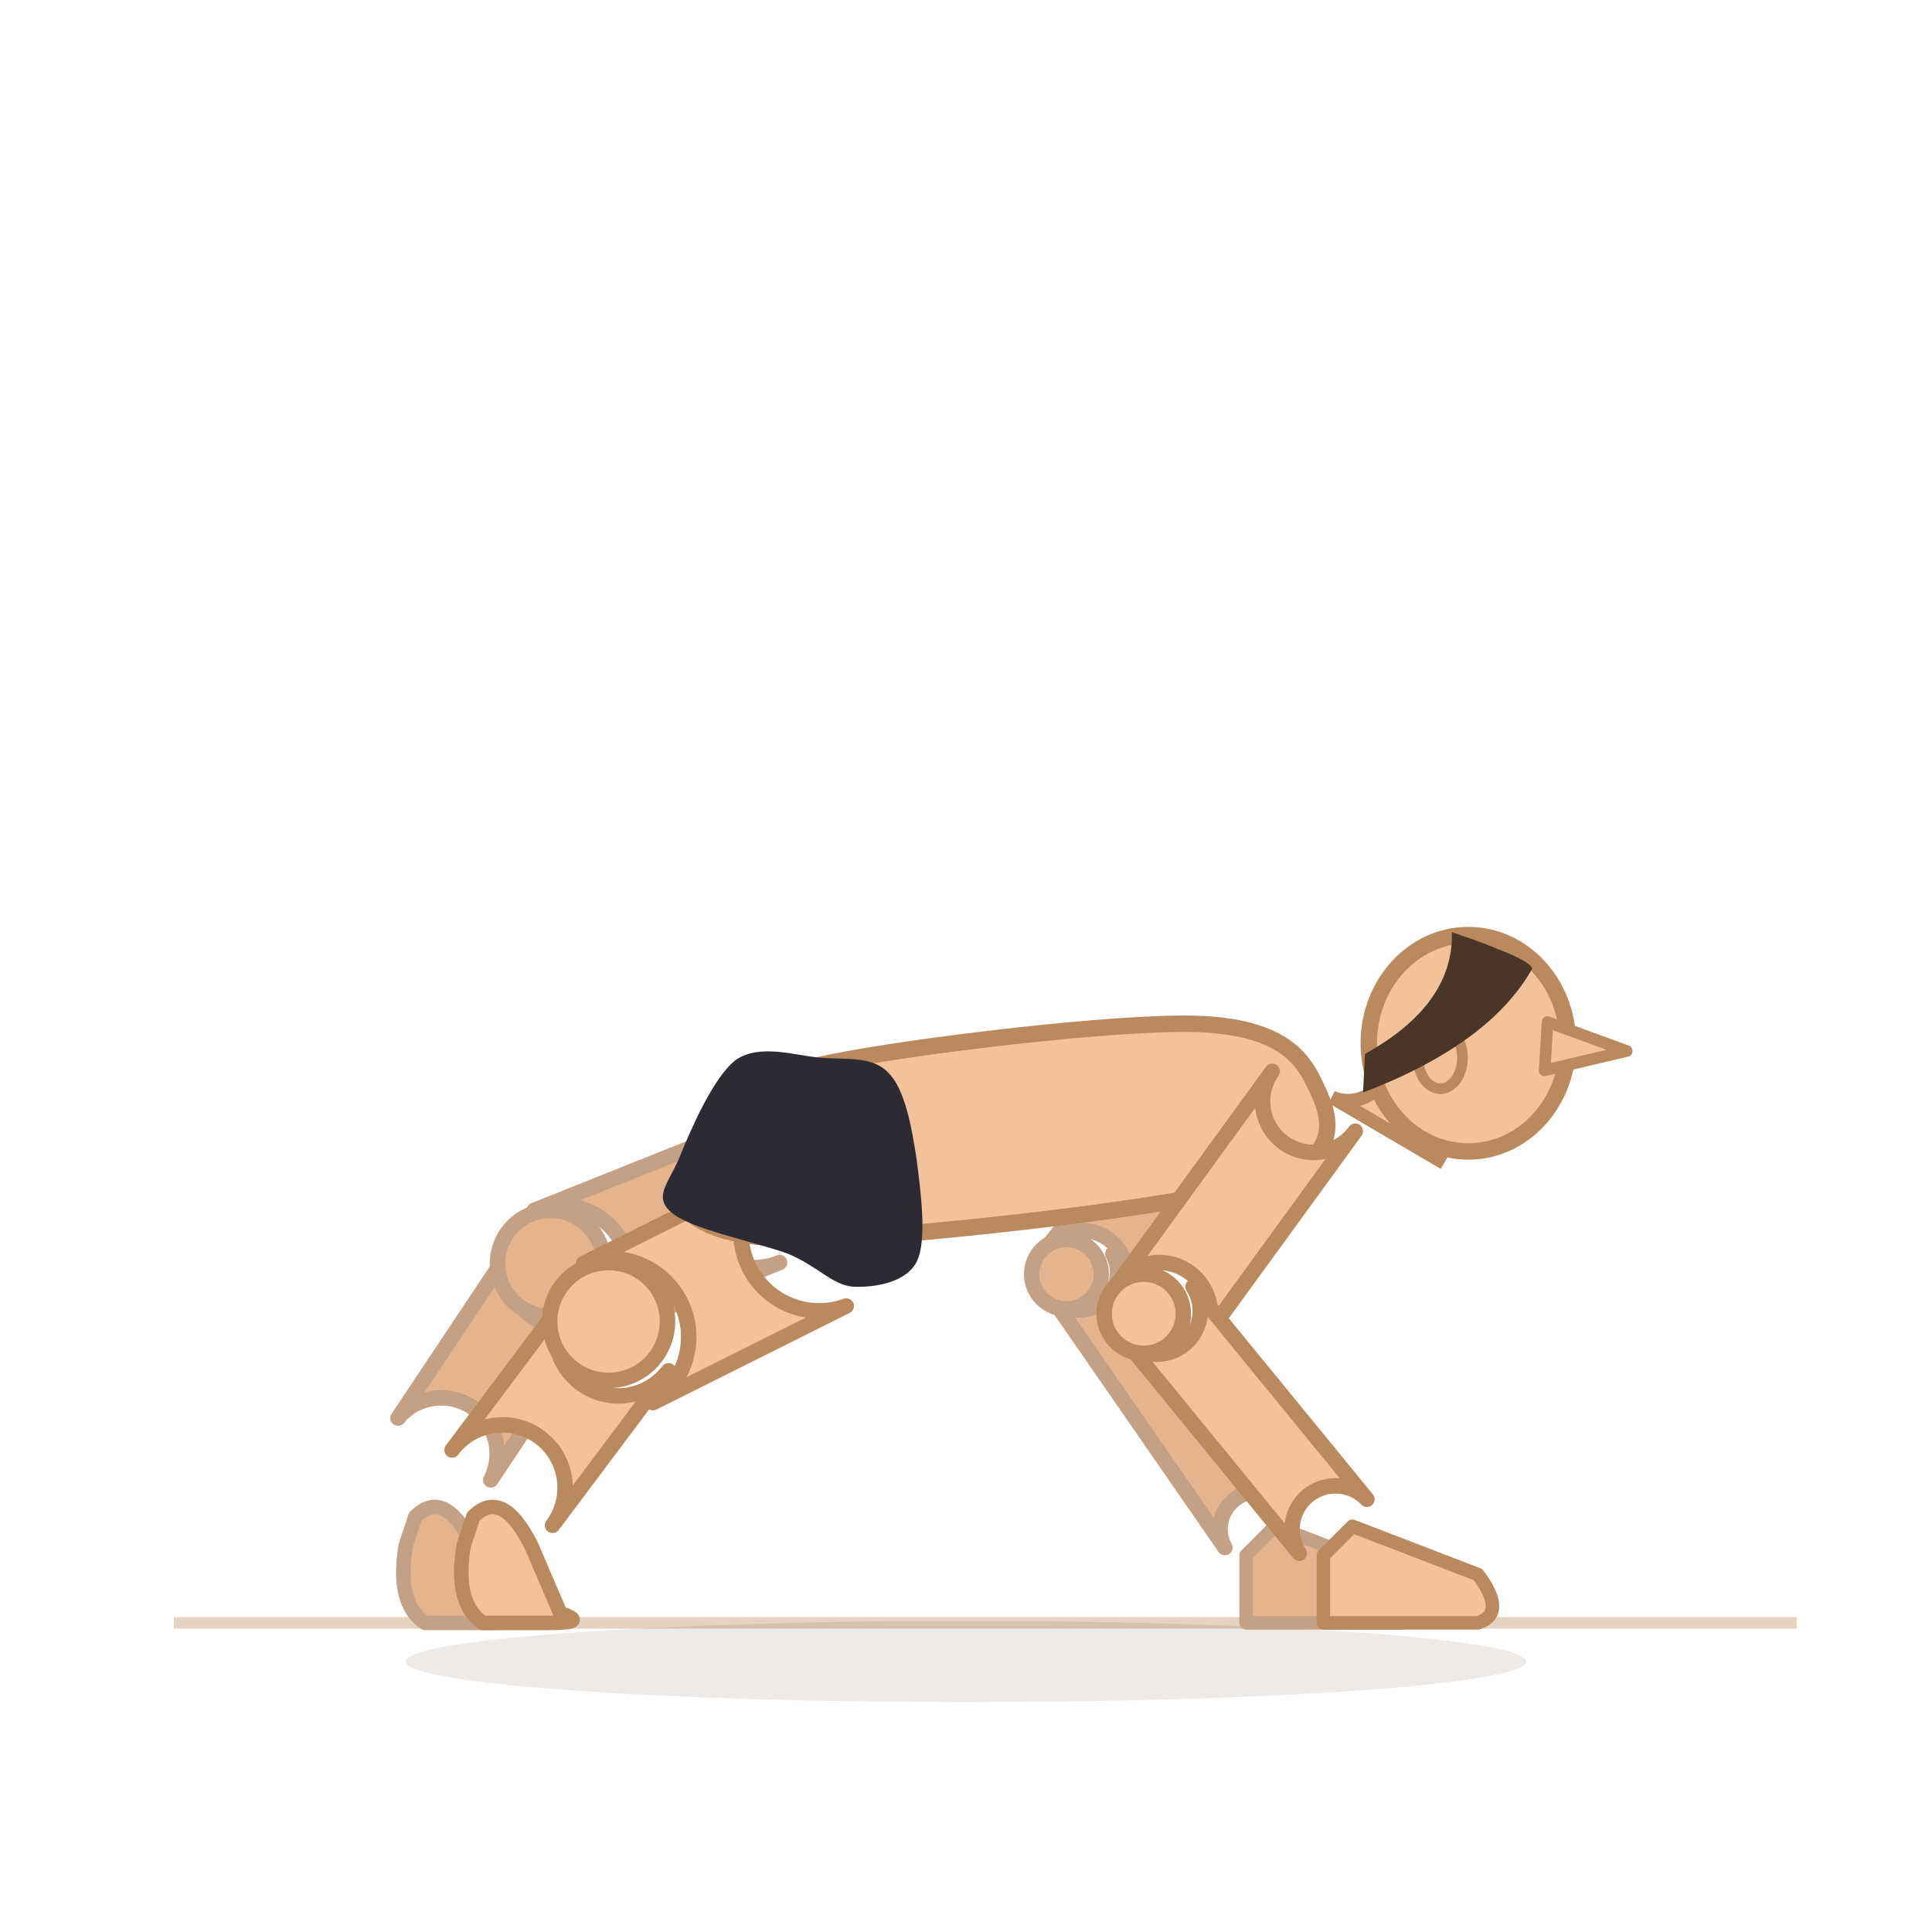
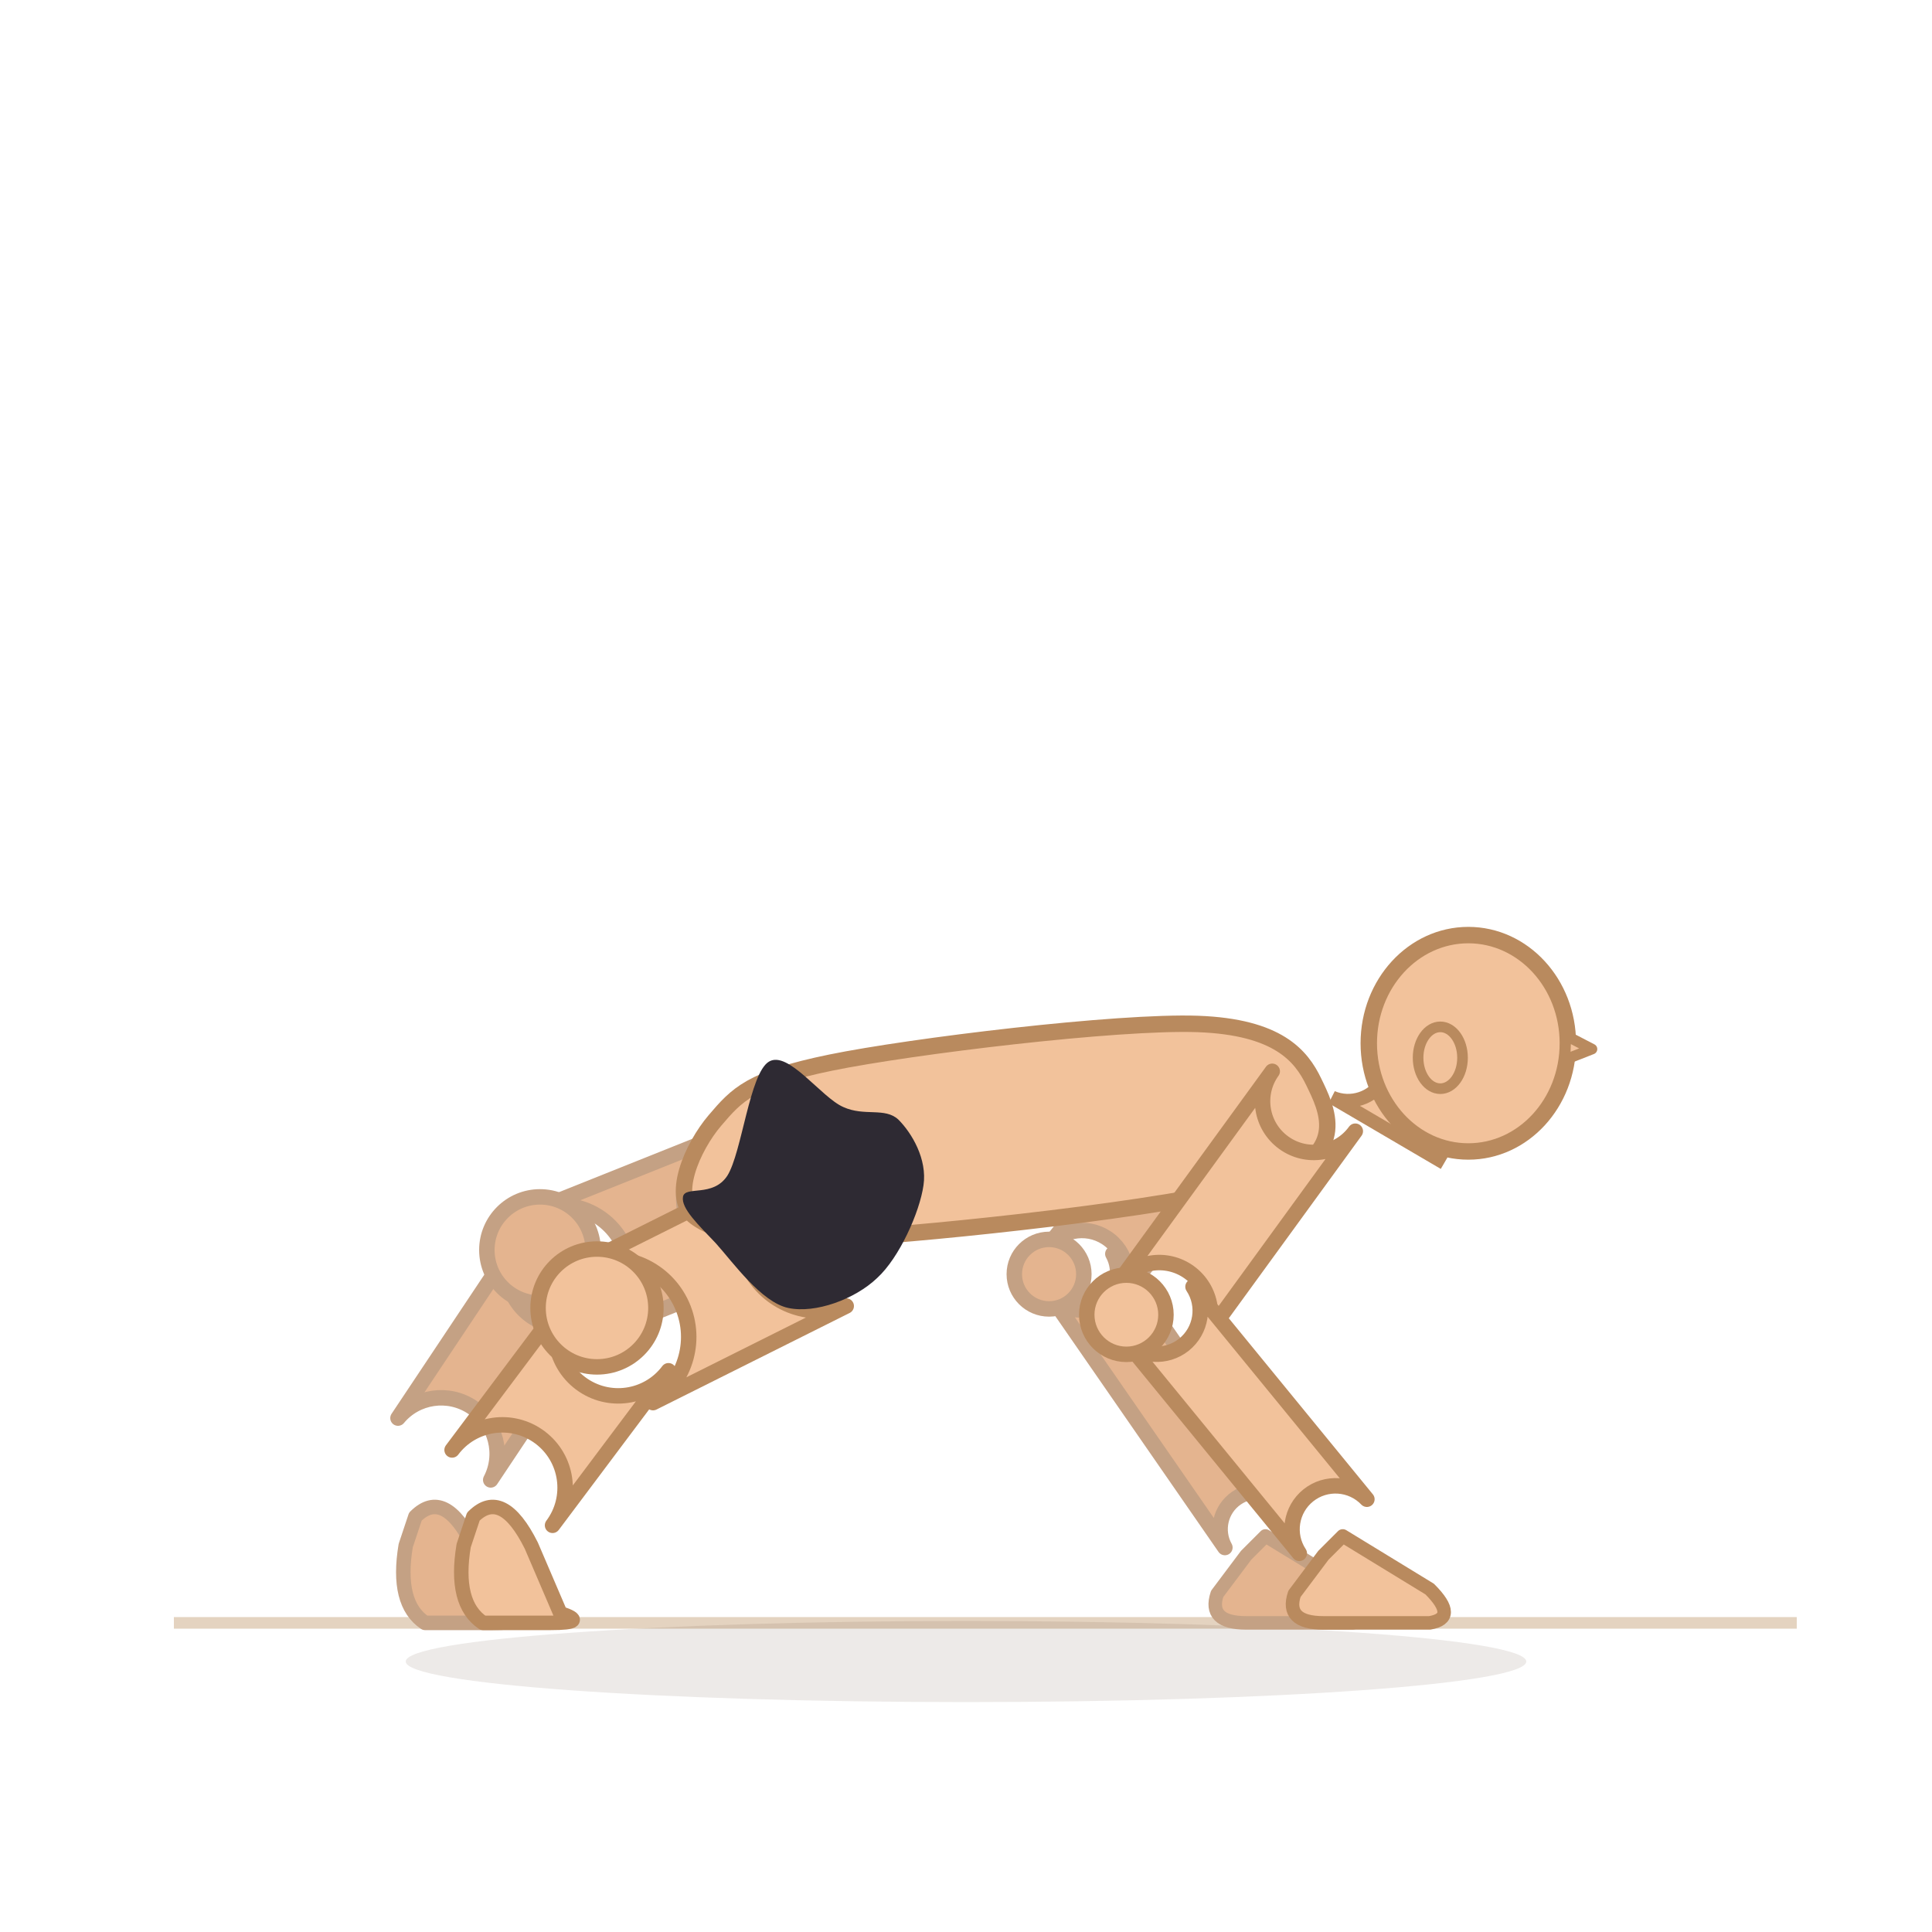
<svg xmlns="http://www.w3.org/2000/svg" viewBox="0 0 200 200">
  <line x1="18" y1="168" x2="186" y2="168" stroke="#e4d3c0" stroke-width="1.2" />
  <ellipse cx="100" cy="172" rx="58" ry="4.2" fill="rgba(70,48,28,0.10)" />
  <path d="M 75.3,117.3 L 55.3,125.3 A 7.2 7.2 0 0 1 60.7,138.7 L 80.7,130.7 A 7.2 7.2 0 0 1 75.3,117.3 Z" fill="#e4b48f" stroke="#c4a184" stroke-width="1.6" stroke-linejoin="round" />
  <path d="M 53.2,128.8 L 41.2,146.8 A 5.8 5.8 0 0 1 50.8,153.2 L 62.8,135.2 A 5.8 5.8 0 0 1 53.2,128.8 Z" fill="#e4b48f" stroke="#c4a184" stroke-width="1.6" stroke-linejoin="round" />
-   <circle cx="57" cy="130.8" r="5.5" fill="#e4b48f" stroke="#c4a184" stroke-width="1.6" />
+   <circle cx="55.9" cy="129.4" r="5.5" fill="#e4b48f" stroke="#c4a184" stroke-width="1.6" />
  <path d="M 43,157 Q 46,154 49,160 L 52,167 Q 55,168 51,168 L 44,168 Q 41,166 42,160 Z" fill="#e4b48f" stroke="#c4a184" stroke-width="1.5" stroke-linejoin="round" />
  <path d="M 80.4,120.8 L 60.4,130.8 A 8.1 8.1 0 0 1 67.6,145.2 L 87.6,135.2 A 8.1 8.1 0 0 1 80.4,120.8 Z" fill="#f2c29b" stroke="#b98a5e" stroke-width="1.6" stroke-linejoin="round" />
  <path d="M 58.8,134.1 L 46.8,150.1 A 6.5 6.5 0 0 1 57.2,157.9 L 69.2,141.9 A 6.5 6.5 0 0 1 58.8,134.1 Z" fill="#f2c29b" stroke="#b98a5e" stroke-width="1.6" stroke-linejoin="round" />
-   <circle cx="63" cy="136.8" r="6.1" fill="#f2c29b" stroke="#b98a5e" stroke-width="1.6" />
+   <circle cx="61.8" cy="135.4" r="6.1" fill="#f2c29b" stroke="#b98a5e" stroke-width="1.6" />
  <path d="M 49,157 Q 52,154 55,160 L 58,167 Q 61,168 57,168 L 50,168 Q 47,166 48,160 Z" fill="#f2c29b" stroke="#b98a5e" stroke-width="1.5" stroke-linejoin="round" />
  <path d="M 124.4,109.1 L 108.4,129.1 A 4.6 4.6 0 0 1 115.6,134.9 L 131.6,114.9 A 4.6 4.6 0 0 1 124.4,109.1 Z" fill="#e4b48f" stroke="#c4a184" stroke-width="1.6" stroke-linejoin="round" />
  <path d="M 108.8,134.2 L 126.8,160.2 A 3.9 3.9 0 0 1 133.2,155.8 L 115.2,129.8 A 3.9 3.9 0 0 1 108.8,134.2 Z" fill="#e4b48f" stroke="#c4a184" stroke-width="1.6" stroke-linejoin="round" />
-   <circle cx="110.4" cy="131.9" r="3.6" fill="#e4b48f" stroke="#c4a184" stroke-width="1.6" />
-   <path d="M 129,161 L 129,168 L 145,168 Q 148,167 145,163 L 132,158 Z" fill="#e4b48f" stroke="#c4a184" stroke-width="1.4" stroke-linejoin="round" />
+   <circle cx="108.6" cy="131.9" r="3.6" fill="#e4b48f" stroke="#c4a184" stroke-width="1.6" />
+   <path d="M 129,161 L 126,165 Q 125,168 129,168 L 140,168 Q 143,167.5 140,164.5 L 131,159 Z" fill="#e4b48f" stroke="#c4a184" stroke-width="1.4" stroke-linejoin="round" />
  <path d="M 74,116 C 76.3,113.3 77.7,111.7 86,110 C 94.3,108.3 115.7,105.7 124,106 C 132.3,106.3 134.7,109.3 136,112 C 137.3,114.7 139.7,119.3 132,122 C 124.3,124.7 100,127.3 90,128 C 80,128.7 74.7,128 72,126 C 69.3,124 71.7,118.7 74,116 Z" fill="#f2c29b" stroke="#b98a5e" stroke-width="1.7" stroke-linejoin="round" />
-   <path d="M 92,111.1 C 93.7,112.8 94.4,116.8 94.9,120.1 C 95.3,123.3 96,128.4 94.9,130.6 C 93.8,132.8 90.5,133.3 88.3,133.2 C 86.1,133 84.7,131.1 81.6,129.8 C 78.4,128.6 71.3,127.2 69.5,125.5 C 67.6,123.9 69.2,122.5 70.3,119.9 C 71.4,117.2 73.8,111.5 76.2,109.7 C 78.7,108 82.4,109.3 85,109.5 C 87.6,109.7 90.4,109.3 92,111.1 Z" fill="#2e2a33" />
  <path d="M 131.7,110.9 L 115.7,132.9 A 5.3 5.3 0 0 1 124.3,139.1 L 140.3,117.1 A 5.3 5.3 0 0 1 131.7,110.9 Z" fill="#f2c29b" stroke="#b98a5e" stroke-width="1.6" stroke-linejoin="round" />
  <path d="M 116.5,138.8 L 134.5,160.8 A 4.5 4.5 0 0 1 141.5,155.2 L 123.5,133.2 A 4.5 4.5 0 0 1 116.5,138.8 Z" fill="#f2c29b" stroke="#b98a5e" stroke-width="1.6" stroke-linejoin="round" />
-   <circle cx="118.4" cy="136" r="4.1" fill="#f2c29b" stroke="#b98a5e" stroke-width="1.6" />
-   <path d="M 137,161 L 137,168 L 153,168 Q 156,167 153,163 L 140,158 Z" fill="#f2c29b" stroke="#b98a5e" stroke-width="1.4" stroke-linejoin="round" />
+   <circle cx="116.6" cy="136.1" r="4.1" fill="#f2c29b" stroke="#b98a5e" stroke-width="1.6" />
+   <path d="M 137,161 L 134,165 Q 133,168 137,168 L 148,168 Q 151,167.5 148,164.5 L 139,159 Z" fill="#f2c29b" stroke="#b98a5e" stroke-width="1.4" stroke-linejoin="round" />
  <path d="M 137.9,113.6 L 149.5,120.4 A 4.2 4.2 0 0 1 153.7,113.1 L 142.1,106.4 A 4.2 4.2 0 0 1 137.9,113.6 Z" fill="#f2c29b" stroke="#b98a5e" stroke-width="1.4" />
  <ellipse cx="152" cy="108" rx="10.304" ry="11.2" fill="#f2c29b" stroke="#b98a5e" stroke-width="1.7" />
  <ellipse cx="149.1" cy="109.5" rx="2.3" ry="3.2" fill="#f2c29b" stroke="#b98a5e" stroke-width="1.1" />
-   <path d="M 159.9,110.8 L 168.4,108.8 L 160.2,105.8 Z" fill="#f2c29b" stroke="#b98a5e" stroke-width="1.2" stroke-linejoin="round" />
-   <path d="M 141.3,109.1 Q 150.5,104 150.3,96.5 Q 158.6,99.3 158.6,100.3 Q 154.2,108.1 141.1,113.1 Z" fill="#4a3527" />
+   <path d="M 162,109.7 L 164.8,108.6 L 162.1,107.2 Z" fill="#f2c29b" stroke="#b98a5e" stroke-width="1.1" stroke-linejoin="round" />
+   <g data-shorts="1">
+     <path d="M 93,115.9 C 94.4,117.3 96,120 95.6,122.7 C 95.2,125.5 93.1,130.2 90.8,132.3 C 88.5,134.5 84.4,136 81.6,135.4 C 78.8,134.8 75.9,130.7 74.1,128.7 C 72.3,126.8 70.5,125.1 70.7,123.9 C 70.9,122.7 73.8,124 75.3,121.7 C 76.8,119.3 77.6,111.1 79.6,109.9 C 81.6,108.7 85,113.6 87.3,114.6 C 89.5,115.6 91.6,114.6 93,115.9 Z" fill="#2e2a33" />
+   </g>
</svg>
